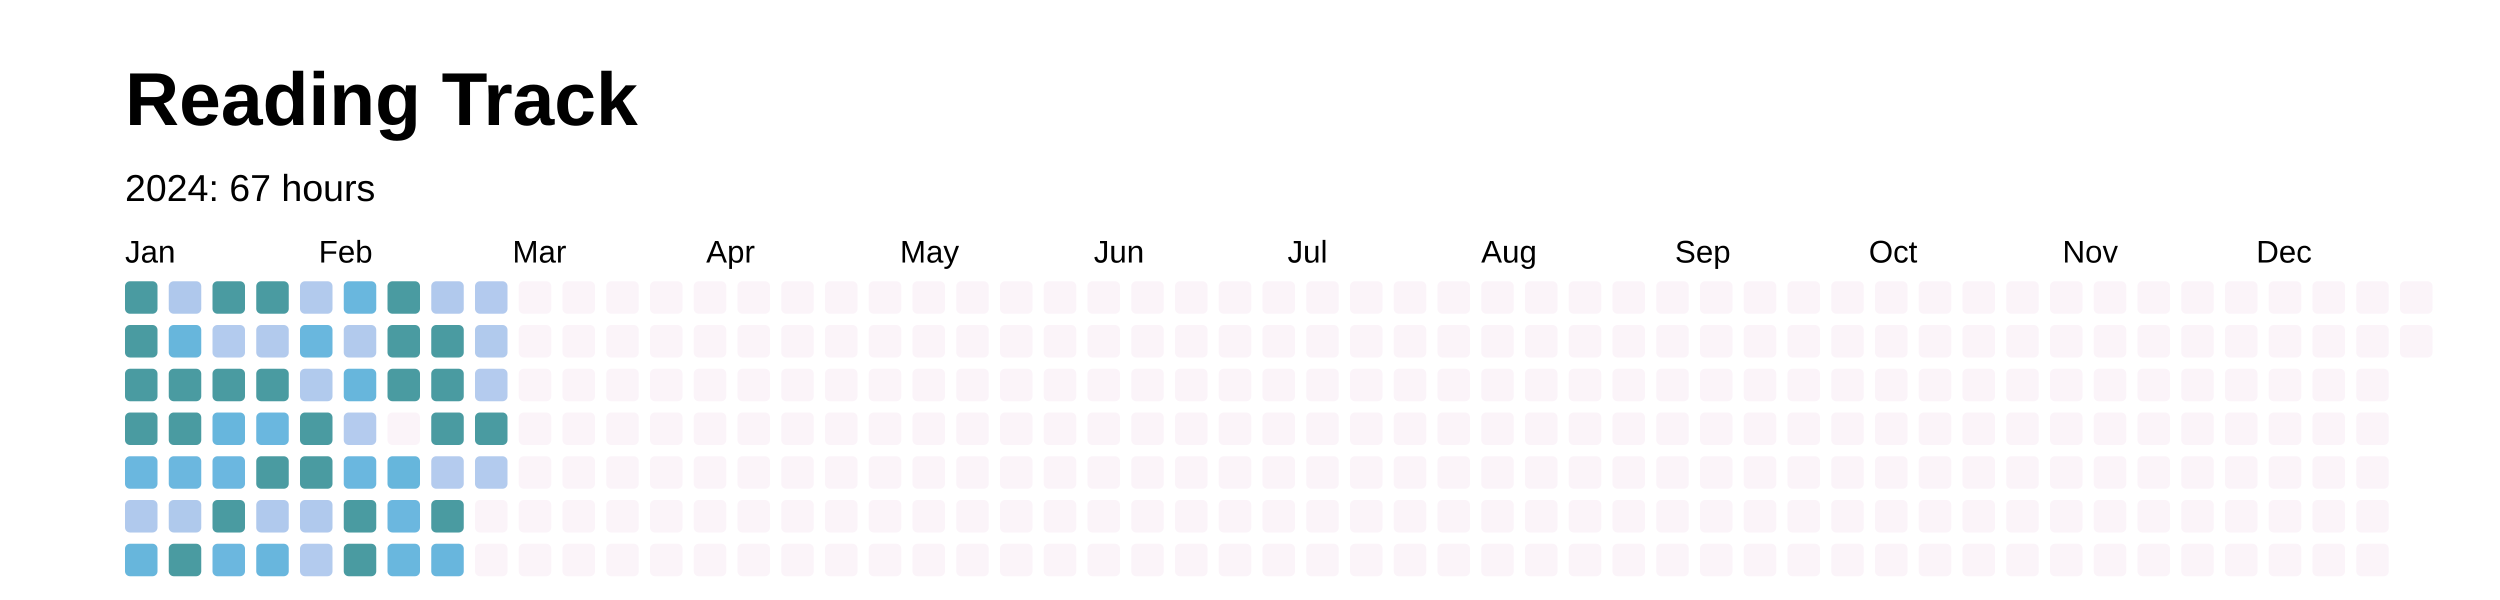
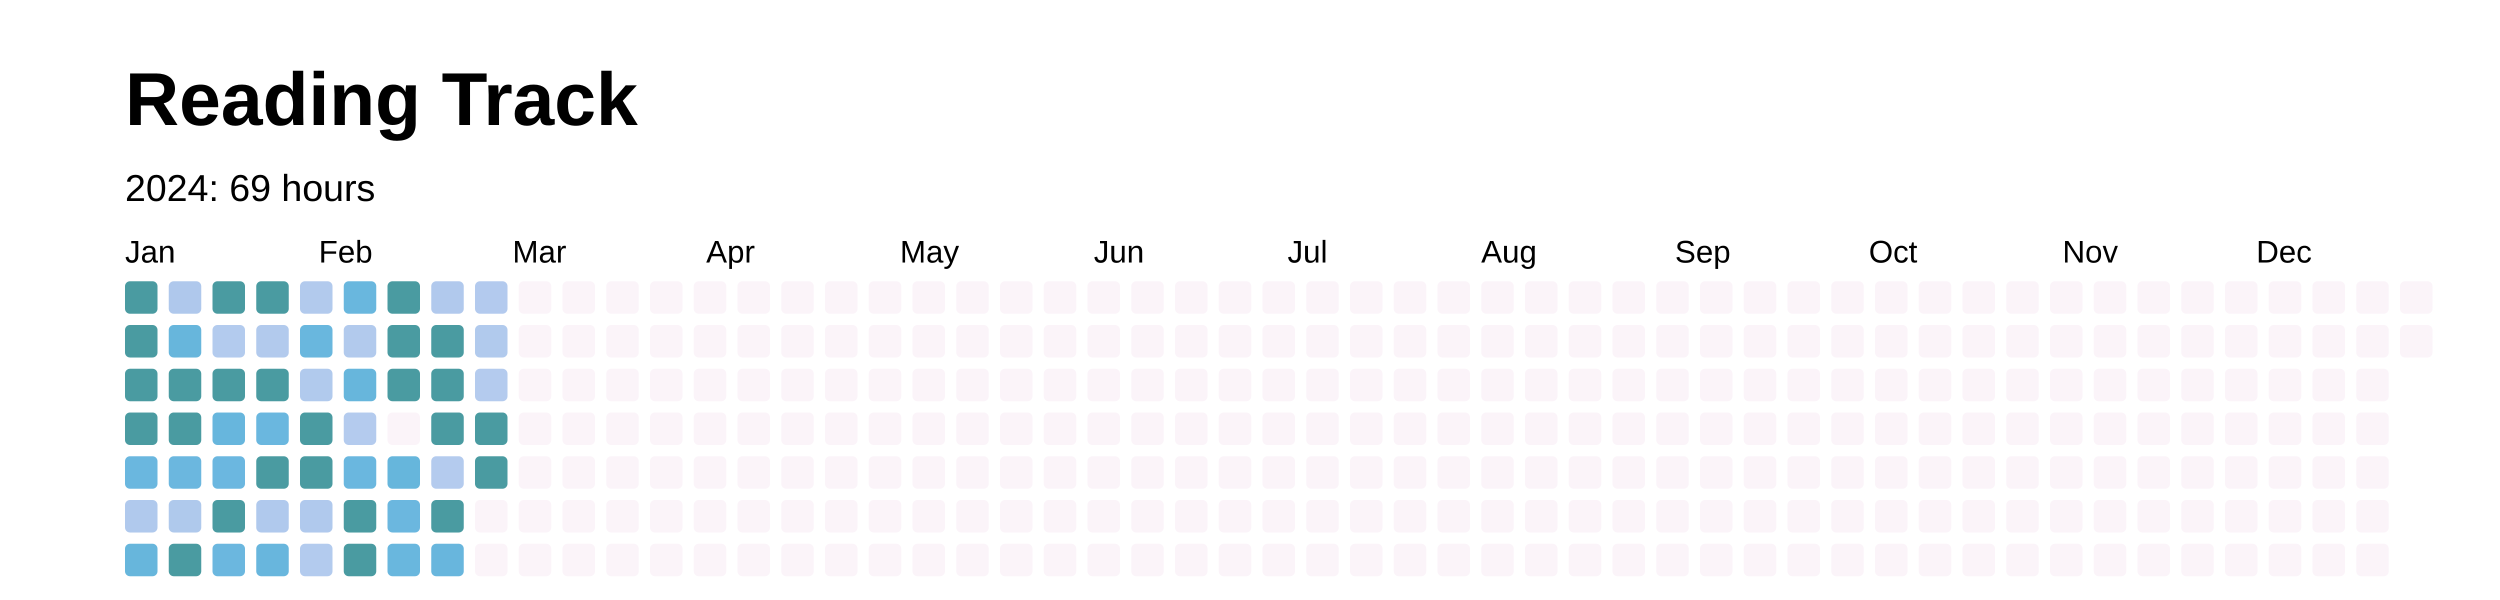
<svg xmlns="http://www.w3.org/2000/svg" baseProfile="full" height="48mm" version="1.1" viewBox="0,0,200,48" width="200mm">
  <defs />
  <rect fill="#FFFFFF" height="48" width="200" x="0" y="0" />
  <text fill="#000000" style="font-size:6px; font-family:Arial; font-weight:bold;" x="10" y="10">Reading Track</text>
-   <text dominant-baseline="hanging" fill="#000000" style="font-size:3.0px; font-family:Arial;" x="10" y="14">2024: 67 hours</text>
+   <text dominant-baseline="hanging" fill="#000000" style="font-size:3.0px; font-family:Arial;" x="10" y="14">2024: 69 hours</text>
  <text fill="#000000" style="font-size:2.5px; font-family:Arial" x="10.0" y="21.0">Jan</text>
  <text fill="#000000" style="font-size:2.5px; font-family:Arial" x="25.5" y="21.0">Feb</text>
  <text fill="#000000" style="font-size:2.5px; font-family:Arial" x="41.0" y="21.0">Mar</text>
  <text fill="#000000" style="font-size:2.5px; font-family:Arial" x="56.5" y="21.0">Apr</text>
  <text fill="#000000" style="font-size:2.5px; font-family:Arial" x="72.0" y="21.0">May</text>
  <text fill="#000000" style="font-size:2.5px; font-family:Arial" x="87.5" y="21.0">Jun</text>
  <text fill="#000000" style="font-size:2.5px; font-family:Arial" x="103.0" y="21.0">Jul</text>
  <text fill="#000000" style="font-size:2.5px; font-family:Arial" x="118.5" y="21.0">Aug</text>
  <text fill="#000000" style="font-size:2.5px; font-family:Arial" x="134.0" y="21.0">Sep</text>
  <text fill="#000000" style="font-size:2.5px; font-family:Arial" x="149.5" y="21.0">Oct</text>
  <text fill="#000000" style="font-size:2.5px; font-family:Arial" x="165.0" y="21.0">Nov</text>
  <text fill="#000000" style="font-size:2.5px; font-family:Arial" x="180.5" y="21.0">Dec</text>
  <rect fill="#4a9ba1" height="2.6" rx="0.4" ry="0.4" width="2.6" x="10.0" y="22.5" />
  <rect fill="#4a9ba1" height="2.6" rx="0.4" ry="0.4" width="2.6" x="10.0" y="26.0" />
  <rect fill="#4a9ba1" height="2.6" rx="0.4" ry="0.4" width="2.6" x="10.0" y="29.5" />
  <rect fill="#4a9ba1" height="2.6" rx="0.4" ry="0.4" width="2.6" x="10.0" y="33.0" />
  <rect fill="#6ab7df" height="2.6" rx="0.4" ry="0.4" width="2.6" x="10.0" y="36.5" />
  <rect fill="#b0c9ed" height="2.6" rx="0.4" ry="0.4" width="2.6" x="10.0" y="40.0" />
  <rect fill="#67b6dc" height="2.6" rx="0.4" ry="0.4" width="2.6" x="10.0" y="43.5" />
  <rect fill="#afc8ec" height="2.6" rx="0.4" ry="0.4" width="2.6" x="13.5" y="22.5" />
  <rect fill="#67b6dc" height="2.6" rx="0.4" ry="0.4" width="2.6" x="13.5" y="26.0" />
  <rect fill="#4a9ba1" height="2.6" rx="0.4" ry="0.4" width="2.6" x="13.5" y="29.5" />
  <rect fill="#4a9ba1" height="2.6" rx="0.4" ry="0.4" width="2.6" x="13.5" y="33.0" />
  <rect fill="#6bb7df" height="2.6" rx="0.4" ry="0.4" width="2.6" x="13.5" y="36.5" />
  <rect fill="#afc9ec" height="2.6" rx="0.4" ry="0.4" width="2.6" x="13.5" y="40.0" />
  <rect fill="#4a9ba1" height="2.6" rx="0.4" ry="0.4" width="2.6" x="13.5" y="43.5" />
  <rect fill="#4a9ba1" height="2.6" rx="0.4" ry="0.4" width="2.6" x="17.0" y="22.5" />
  <rect fill="#b3cbee" height="2.6" rx="0.4" ry="0.4" width="2.6" x="17.0" y="26.0" />
  <rect fill="#4a9ba1" height="2.6" rx="0.4" ry="0.4" width="2.6" x="17.0" y="29.5" />
  <rect fill="#67b6dd" height="2.6" rx="0.4" ry="0.4" width="2.6" x="17.0" y="33.0" />
  <rect fill="#6bb7e0" height="2.6" rx="0.4" ry="0.4" width="2.6" x="17.0" y="36.5" />
  <rect fill="#4a9ba1" height="2.6" rx="0.4" ry="0.4" width="2.6" x="17.0" y="40.0" />
  <rect fill="#6bb7df" height="2.6" rx="0.4" ry="0.4" width="2.6" x="17.0" y="43.5" />
  <rect fill="#4a9ba1" height="2.6" rx="0.4" ry="0.4" width="2.6" x="20.5" y="22.5" />
  <rect fill="#b2caed" height="2.6" rx="0.4" ry="0.4" width="2.6" x="20.5" y="26.0" />
  <rect fill="#4a9ba1" height="2.6" rx="0.4" ry="0.4" width="2.6" x="20.5" y="29.5" />
  <rect fill="#6ab7df" height="2.6" rx="0.4" ry="0.4" width="2.6" x="20.5" y="33.0" />
  <rect fill="#4a9ba1" height="2.6" rx="0.4" ry="0.4" width="2.6" x="20.5" y="36.5" />
  <rect fill="#b0c9ed" height="2.6" rx="0.4" ry="0.4" width="2.6" x="20.5" y="40.0" />
  <rect fill="#68b6dd" height="2.6" rx="0.4" ry="0.4" width="2.6" x="20.5" y="43.5" />
  <rect fill="#b2caed" height="2.6" rx="0.4" ry="0.4" width="2.6" x="24.0" y="22.5" />
  <rect fill="#69b7de" height="2.6" rx="0.4" ry="0.4" width="2.6" x="24.0" y="26.0" />
  <rect fill="#b1caed" height="2.6" rx="0.4" ry="0.4" width="2.6" x="24.0" y="29.5" />
  <rect fill="#4a9ba1" height="2.6" rx="0.4" ry="0.4" width="2.6" x="24.0" y="33.0" />
  <rect fill="#4a9ba1" height="2.6" rx="0.4" ry="0.4" width="2.6" x="24.0" y="36.5" />
  <rect fill="#b0c9ed" height="2.6" rx="0.4" ry="0.4" width="2.6" x="24.0" y="40.0" />
  <rect fill="#b3cbee" height="2.6" rx="0.4" ry="0.4" width="2.6" x="24.0" y="43.5" />
  <rect fill="#69b7de" height="2.6" rx="0.4" ry="0.4" width="2.6" x="27.5" y="22.5" />
  <rect fill="#b2caed" height="2.6" rx="0.4" ry="0.4" width="2.6" x="27.5" y="26.0" />
  <rect fill="#67b6dc" height="2.6" rx="0.4" ry="0.4" width="2.6" x="27.5" y="29.5" />
  <rect fill="#b4cbee" height="2.6" rx="0.4" ry="0.4" width="2.6" x="27.5" y="33.0" />
  <rect fill="#6ab7df" height="2.6" rx="0.4" ry="0.4" width="2.6" x="27.5" y="36.5" />
  <rect fill="#4a9ba1" height="2.6" rx="0.4" ry="0.4" width="2.6" x="27.5" y="40.0" />
  <rect fill="#4a9ba1" height="2.6" rx="0.4" ry="0.4" width="2.6" x="27.5" y="43.5" />
  <rect fill="#4a9ba1" height="2.6" rx="0.4" ry="0.4" width="2.6" x="31.0" y="22.5" />
  <rect fill="#4a9ba1" height="2.6" rx="0.4" ry="0.4" width="2.6" x="31.0" y="26.0" />
  <rect fill="#4a9ba1" height="2.6" rx="0.4" ry="0.4" width="2.6" x="31.0" y="29.5" />
  <rect fill="#FBF4F9" height="2.6" rx="0.4" ry="0.4" width="2.6" x="31.0" y="33.0" />
  <rect fill="#66b6dc" height="2.6" rx="0.4" ry="0.4" width="2.6" x="31.0" y="36.5" />
  <rect fill="#6bb7df" height="2.6" rx="0.4" ry="0.4" width="2.6" x="31.0" y="40.0" />
  <rect fill="#69b7de" height="2.6" rx="0.4" ry="0.4" width="2.6" x="31.0" y="43.5" />
  <rect fill="#b1c9ed" height="2.6" rx="0.4" ry="0.4" width="2.6" x="34.5" y="22.5" />
  <rect fill="#4a9ba1" height="2.6" rx="0.4" ry="0.4" width="2.6" x="34.5" y="26.0" />
  <rect fill="#4a9ba1" height="2.6" rx="0.4" ry="0.4" width="2.6" x="34.5" y="29.5" />
  <rect fill="#4a9ba1" height="2.6" rx="0.4" ry="0.4" width="2.6" x="34.5" y="33.0" />
  <rect fill="#b4cbee" height="2.6" rx="0.4" ry="0.4" width="2.6" x="34.5" y="36.5" />
  <rect fill="#4a9ba1" height="2.6" rx="0.4" ry="0.4" width="2.6" x="34.5" y="40.0" />
  <rect fill="#68b6dd" height="2.6" rx="0.4" ry="0.4" width="2.6" x="34.5" y="43.5" />
  <rect fill="#b3caee" height="2.6" rx="0.4" ry="0.4" width="2.6" x="38.0" y="22.5" />
  <rect fill="#b1caed" height="2.6" rx="0.4" ry="0.4" width="2.6" x="38.0" y="26.0" />
  <rect fill="#b4cbee" height="2.6" rx="0.4" ry="0.4" width="2.6" x="38.0" y="29.5" />
  <rect fill="#4a9ba1" height="2.6" rx="0.4" ry="0.4" width="2.6" x="38.0" y="33.0" />
-   <rect fill="#b3cbee" height="2.6" rx="0.4" ry="0.4" width="2.6" x="38.0" y="36.5" />
+   <rect fill="#4a9ba1" height="2.6" rx="0.4" ry="0.4" width="2.6" x="38.0" y="36.5" />
  <rect fill="#FBF4F9" height="2.6" rx="0.4" ry="0.4" width="2.6" x="38.0" y="40.0" />
  <rect fill="#FBF4F9" height="2.6" rx="0.4" ry="0.4" width="2.6" x="38.0" y="43.5" />
  <rect fill="#FBF4F9" height="2.6" rx="0.4" ry="0.4" width="2.6" x="41.5" y="22.5" />
  <rect fill="#FBF4F9" height="2.6" rx="0.4" ry="0.4" width="2.6" x="41.5" y="26.0" />
  <rect fill="#FBF4F9" height="2.6" rx="0.4" ry="0.4" width="2.6" x="41.5" y="29.5" />
  <rect fill="#FBF4F9" height="2.6" rx="0.4" ry="0.4" width="2.6" x="41.5" y="33.0" />
  <rect fill="#FBF4F9" height="2.6" rx="0.4" ry="0.4" width="2.6" x="41.5" y="36.5" />
  <rect fill="#FBF4F9" height="2.6" rx="0.4" ry="0.4" width="2.6" x="41.5" y="40.0" />
  <rect fill="#FBF4F9" height="2.6" rx="0.4" ry="0.4" width="2.6" x="41.5" y="43.5" />
  <rect fill="#FBF4F9" height="2.6" rx="0.4" ry="0.4" width="2.6" x="45.0" y="22.5" />
  <rect fill="#FBF4F9" height="2.6" rx="0.4" ry="0.4" width="2.6" x="45.0" y="26.0" />
  <rect fill="#FBF4F9" height="2.6" rx="0.4" ry="0.4" width="2.6" x="45.0" y="29.5" />
  <rect fill="#FBF4F9" height="2.6" rx="0.4" ry="0.4" width="2.6" x="45.0" y="33.0" />
  <rect fill="#FBF4F9" height="2.6" rx="0.4" ry="0.4" width="2.6" x="45.0" y="36.5" />
  <rect fill="#FBF4F9" height="2.6" rx="0.4" ry="0.4" width="2.6" x="45.0" y="40.0" />
  <rect fill="#FBF4F9" height="2.6" rx="0.4" ry="0.4" width="2.6" x="45.0" y="43.5" />
  <rect fill="#FBF4F9" height="2.6" rx="0.4" ry="0.4" width="2.6" x="48.5" y="22.5" />
  <rect fill="#FBF4F9" height="2.6" rx="0.4" ry="0.4" width="2.6" x="48.5" y="26.0" />
  <rect fill="#FBF4F9" height="2.6" rx="0.4" ry="0.4" width="2.6" x="48.5" y="29.5" />
  <rect fill="#FBF4F9" height="2.6" rx="0.4" ry="0.4" width="2.6" x="48.5" y="33.0" />
  <rect fill="#FBF4F9" height="2.6" rx="0.4" ry="0.4" width="2.6" x="48.5" y="36.5" />
  <rect fill="#FBF4F9" height="2.6" rx="0.4" ry="0.4" width="2.6" x="48.5" y="40.0" />
  <rect fill="#FBF4F9" height="2.6" rx="0.4" ry="0.4" width="2.6" x="48.5" y="43.5" />
  <rect fill="#FBF4F9" height="2.6" rx="0.4" ry="0.4" width="2.6" x="52.0" y="22.5" />
  <rect fill="#FBF4F9" height="2.6" rx="0.4" ry="0.4" width="2.6" x="52.0" y="26.0" />
  <rect fill="#FBF4F9" height="2.6" rx="0.4" ry="0.4" width="2.6" x="52.0" y="29.5" />
  <rect fill="#FBF4F9" height="2.6" rx="0.4" ry="0.4" width="2.6" x="52.0" y="33.0" />
  <rect fill="#FBF4F9" height="2.6" rx="0.4" ry="0.4" width="2.6" x="52.0" y="36.5" />
  <rect fill="#FBF4F9" height="2.6" rx="0.4" ry="0.4" width="2.6" x="52.0" y="40.0" />
  <rect fill="#FBF4F9" height="2.6" rx="0.4" ry="0.4" width="2.6" x="52.0" y="43.5" />
  <rect fill="#FBF4F9" height="2.6" rx="0.4" ry="0.4" width="2.6" x="55.5" y="22.5" />
  <rect fill="#FBF4F9" height="2.6" rx="0.4" ry="0.4" width="2.6" x="55.5" y="26.0" />
  <rect fill="#FBF4F9" height="2.6" rx="0.4" ry="0.4" width="2.6" x="55.5" y="29.5" />
  <rect fill="#FBF4F9" height="2.6" rx="0.4" ry="0.4" width="2.6" x="55.5" y="33.0" />
  <rect fill="#FBF4F9" height="2.6" rx="0.4" ry="0.4" width="2.6" x="55.5" y="36.5" />
  <rect fill="#FBF4F9" height="2.6" rx="0.4" ry="0.4" width="2.6" x="55.5" y="40.0" />
  <rect fill="#FBF4F9" height="2.6" rx="0.4" ry="0.4" width="2.6" x="55.5" y="43.5" />
  <rect fill="#FBF4F9" height="2.6" rx="0.4" ry="0.4" width="2.6" x="59.0" y="22.5" />
  <rect fill="#FBF4F9" height="2.6" rx="0.4" ry="0.4" width="2.6" x="59.0" y="26.0" />
  <rect fill="#FBF4F9" height="2.6" rx="0.4" ry="0.4" width="2.6" x="59.0" y="29.5" />
  <rect fill="#FBF4F9" height="2.6" rx="0.4" ry="0.4" width="2.6" x="59.0" y="33.0" />
  <rect fill="#FBF4F9" height="2.6" rx="0.4" ry="0.4" width="2.6" x="59.0" y="36.5" />
  <rect fill="#FBF4F9" height="2.6" rx="0.4" ry="0.4" width="2.6" x="59.0" y="40.0" />
  <rect fill="#FBF4F9" height="2.6" rx="0.4" ry="0.4" width="2.6" x="59.0" y="43.5" />
  <rect fill="#FBF4F9" height="2.6" rx="0.4" ry="0.4" width="2.6" x="62.5" y="22.5" />
  <rect fill="#FBF4F9" height="2.6" rx="0.4" ry="0.4" width="2.6" x="62.5" y="26.0" />
  <rect fill="#FBF4F9" height="2.6" rx="0.4" ry="0.4" width="2.6" x="62.5" y="29.5" />
  <rect fill="#FBF4F9" height="2.6" rx="0.4" ry="0.4" width="2.6" x="62.5" y="33.0" />
  <rect fill="#FBF4F9" height="2.6" rx="0.4" ry="0.4" width="2.6" x="62.5" y="36.5" />
  <rect fill="#FBF4F9" height="2.6" rx="0.4" ry="0.4" width="2.6" x="62.5" y="40.0" />
  <rect fill="#FBF4F9" height="2.6" rx="0.4" ry="0.4" width="2.6" x="62.5" y="43.5" />
  <rect fill="#FBF4F9" height="2.6" rx="0.4" ry="0.4" width="2.6" x="66.0" y="22.5" />
  <rect fill="#FBF4F9" height="2.6" rx="0.4" ry="0.4" width="2.6" x="66.0" y="26.0" />
  <rect fill="#FBF4F9" height="2.6" rx="0.4" ry="0.4" width="2.6" x="66.0" y="29.5" />
  <rect fill="#FBF4F9" height="2.6" rx="0.4" ry="0.4" width="2.6" x="66.0" y="33.0" />
  <rect fill="#FBF4F9" height="2.6" rx="0.4" ry="0.4" width="2.6" x="66.0" y="36.5" />
  <rect fill="#FBF4F9" height="2.6" rx="0.4" ry="0.4" width="2.6" x="66.0" y="40.0" />
  <rect fill="#FBF4F9" height="2.6" rx="0.4" ry="0.4" width="2.6" x="66.0" y="43.5" />
  <rect fill="#FBF4F9" height="2.6" rx="0.4" ry="0.4" width="2.6" x="69.5" y="22.5" />
  <rect fill="#FBF4F9" height="2.6" rx="0.4" ry="0.4" width="2.6" x="69.5" y="26.0" />
  <rect fill="#FBF4F9" height="2.6" rx="0.4" ry="0.4" width="2.6" x="69.5" y="29.5" />
  <rect fill="#FBF4F9" height="2.6" rx="0.4" ry="0.4" width="2.6" x="69.5" y="33.0" />
  <rect fill="#FBF4F9" height="2.6" rx="0.4" ry="0.4" width="2.6" x="69.5" y="36.5" />
  <rect fill="#FBF4F9" height="2.6" rx="0.4" ry="0.4" width="2.6" x="69.5" y="40.0" />
  <rect fill="#FBF4F9" height="2.6" rx="0.4" ry="0.4" width="2.6" x="69.5" y="43.5" />
  <rect fill="#FBF4F9" height="2.6" rx="0.4" ry="0.4" width="2.6" x="73.0" y="22.5" />
  <rect fill="#FBF4F9" height="2.6" rx="0.4" ry="0.4" width="2.6" x="73.0" y="26.0" />
  <rect fill="#FBF4F9" height="2.6" rx="0.4" ry="0.4" width="2.6" x="73.0" y="29.5" />
  <rect fill="#FBF4F9" height="2.6" rx="0.4" ry="0.4" width="2.6" x="73.0" y="33.0" />
  <rect fill="#FBF4F9" height="2.6" rx="0.4" ry="0.4" width="2.6" x="73.0" y="36.5" />
  <rect fill="#FBF4F9" height="2.6" rx="0.4" ry="0.4" width="2.6" x="73.0" y="40.0" />
  <rect fill="#FBF4F9" height="2.6" rx="0.4" ry="0.4" width="2.6" x="73.0" y="43.5" />
  <rect fill="#FBF4F9" height="2.6" rx="0.4" ry="0.4" width="2.6" x="76.5" y="22.5" />
  <rect fill="#FBF4F9" height="2.6" rx="0.4" ry="0.4" width="2.6" x="76.5" y="26.0" />
  <rect fill="#FBF4F9" height="2.6" rx="0.4" ry="0.4" width="2.6" x="76.5" y="29.5" />
  <rect fill="#FBF4F9" height="2.6" rx="0.4" ry="0.4" width="2.6" x="76.5" y="33.0" />
  <rect fill="#FBF4F9" height="2.6" rx="0.4" ry="0.4" width="2.6" x="76.5" y="36.5" />
  <rect fill="#FBF4F9" height="2.6" rx="0.4" ry="0.4" width="2.6" x="76.5" y="40.0" />
  <rect fill="#FBF4F9" height="2.6" rx="0.4" ry="0.4" width="2.6" x="76.5" y="43.5" />
  <rect fill="#FBF4F9" height="2.6" rx="0.4" ry="0.4" width="2.6" x="80.0" y="22.5" />
  <rect fill="#FBF4F9" height="2.6" rx="0.4" ry="0.4" width="2.6" x="80.0" y="26.0" />
  <rect fill="#FBF4F9" height="2.6" rx="0.4" ry="0.4" width="2.6" x="80.0" y="29.5" />
  <rect fill="#FBF4F9" height="2.6" rx="0.4" ry="0.4" width="2.6" x="80.0" y="33.0" />
  <rect fill="#FBF4F9" height="2.6" rx="0.4" ry="0.4" width="2.6" x="80.0" y="36.5" />
  <rect fill="#FBF4F9" height="2.6" rx="0.4" ry="0.4" width="2.6" x="80.0" y="40.0" />
  <rect fill="#FBF4F9" height="2.6" rx="0.4" ry="0.4" width="2.6" x="80.0" y="43.5" />
  <rect fill="#FBF4F9" height="2.6" rx="0.4" ry="0.4" width="2.6" x="83.5" y="22.5" />
  <rect fill="#FBF4F9" height="2.6" rx="0.4" ry="0.4" width="2.6" x="83.5" y="26.0" />
  <rect fill="#FBF4F9" height="2.6" rx="0.4" ry="0.4" width="2.6" x="83.5" y="29.5" />
  <rect fill="#FBF4F9" height="2.6" rx="0.4" ry="0.4" width="2.6" x="83.5" y="33.0" />
  <rect fill="#FBF4F9" height="2.6" rx="0.4" ry="0.4" width="2.6" x="83.5" y="36.5" />
  <rect fill="#FBF4F9" height="2.6" rx="0.4" ry="0.4" width="2.6" x="83.5" y="40.0" />
  <rect fill="#FBF4F9" height="2.6" rx="0.4" ry="0.4" width="2.6" x="83.5" y="43.5" />
  <rect fill="#FBF4F9" height="2.6" rx="0.4" ry="0.4" width="2.6" x="87.0" y="22.5" />
  <rect fill="#FBF4F9" height="2.6" rx="0.4" ry="0.4" width="2.6" x="87.0" y="26.0" />
  <rect fill="#FBF4F9" height="2.6" rx="0.4" ry="0.4" width="2.6" x="87.0" y="29.5" />
  <rect fill="#FBF4F9" height="2.6" rx="0.4" ry="0.4" width="2.6" x="87.0" y="33.0" />
  <rect fill="#FBF4F9" height="2.6" rx="0.4" ry="0.4" width="2.6" x="87.0" y="36.5" />
  <rect fill="#FBF4F9" height="2.6" rx="0.4" ry="0.4" width="2.6" x="87.0" y="40.0" />
  <rect fill="#FBF4F9" height="2.6" rx="0.4" ry="0.4" width="2.6" x="87.0" y="43.5" />
  <rect fill="#FBF4F9" height="2.6" rx="0.4" ry="0.4" width="2.6" x="90.5" y="22.5" />
  <rect fill="#FBF4F9" height="2.6" rx="0.4" ry="0.4" width="2.6" x="90.5" y="26.0" />
  <rect fill="#FBF4F9" height="2.6" rx="0.4" ry="0.4" width="2.6" x="90.5" y="29.5" />
  <rect fill="#FBF4F9" height="2.6" rx="0.4" ry="0.4" width="2.6" x="90.5" y="33.0" />
  <rect fill="#FBF4F9" height="2.6" rx="0.4" ry="0.4" width="2.6" x="90.5" y="36.5" />
  <rect fill="#FBF4F9" height="2.6" rx="0.4" ry="0.4" width="2.6" x="90.5" y="40.0" />
  <rect fill="#FBF4F9" height="2.6" rx="0.4" ry="0.4" width="2.6" x="90.5" y="43.5" />
  <rect fill="#FBF4F9" height="2.6" rx="0.4" ry="0.4" width="2.6" x="94.0" y="22.5" />
  <rect fill="#FBF4F9" height="2.6" rx="0.4" ry="0.4" width="2.6" x="94.0" y="26.0" />
  <rect fill="#FBF4F9" height="2.6" rx="0.4" ry="0.4" width="2.6" x="94.0" y="29.5" />
  <rect fill="#FBF4F9" height="2.6" rx="0.4" ry="0.4" width="2.6" x="94.0" y="33.0" />
  <rect fill="#FBF4F9" height="2.6" rx="0.4" ry="0.4" width="2.6" x="94.0" y="36.5" />
  <rect fill="#FBF4F9" height="2.6" rx="0.4" ry="0.4" width="2.6" x="94.0" y="40.0" />
  <rect fill="#FBF4F9" height="2.6" rx="0.4" ry="0.4" width="2.6" x="94.0" y="43.5" />
  <rect fill="#FBF4F9" height="2.6" rx="0.4" ry="0.4" width="2.6" x="97.5" y="22.5" />
  <rect fill="#FBF4F9" height="2.6" rx="0.4" ry="0.4" width="2.6" x="97.5" y="26.0" />
  <rect fill="#FBF4F9" height="2.6" rx="0.4" ry="0.4" width="2.6" x="97.5" y="29.5" />
  <rect fill="#FBF4F9" height="2.6" rx="0.4" ry="0.4" width="2.6" x="97.5" y="33.0" />
  <rect fill="#FBF4F9" height="2.6" rx="0.4" ry="0.4" width="2.6" x="97.5" y="36.5" />
  <rect fill="#FBF4F9" height="2.6" rx="0.4" ry="0.4" width="2.6" x="97.5" y="40.0" />
  <rect fill="#FBF4F9" height="2.6" rx="0.4" ry="0.4" width="2.6" x="97.5" y="43.5" />
  <rect fill="#FBF4F9" height="2.6" rx="0.4" ry="0.4" width="2.6" x="101.0" y="22.5" />
  <rect fill="#FBF4F9" height="2.6" rx="0.4" ry="0.4" width="2.6" x="101.0" y="26.0" />
  <rect fill="#FBF4F9" height="2.6" rx="0.4" ry="0.4" width="2.6" x="101.0" y="29.5" />
  <rect fill="#FBF4F9" height="2.6" rx="0.4" ry="0.4" width="2.6" x="101.0" y="33.0" />
  <rect fill="#FBF4F9" height="2.6" rx="0.4" ry="0.4" width="2.6" x="101.0" y="36.5" />
  <rect fill="#FBF4F9" height="2.6" rx="0.4" ry="0.4" width="2.6" x="101.0" y="40.0" />
  <rect fill="#FBF4F9" height="2.6" rx="0.4" ry="0.4" width="2.6" x="101.0" y="43.5" />
  <rect fill="#FBF4F9" height="2.6" rx="0.4" ry="0.4" width="2.6" x="104.5" y="22.5" />
  <rect fill="#FBF4F9" height="2.6" rx="0.4" ry="0.4" width="2.6" x="104.5" y="26.0" />
  <rect fill="#FBF4F9" height="2.6" rx="0.4" ry="0.4" width="2.6" x="104.5" y="29.5" />
  <rect fill="#FBF4F9" height="2.6" rx="0.4" ry="0.4" width="2.6" x="104.5" y="33.0" />
  <rect fill="#FBF4F9" height="2.6" rx="0.4" ry="0.4" width="2.6" x="104.5" y="36.5" />
  <rect fill="#FBF4F9" height="2.6" rx="0.4" ry="0.4" width="2.6" x="104.5" y="40.0" />
  <rect fill="#FBF4F9" height="2.6" rx="0.4" ry="0.4" width="2.6" x="104.5" y="43.5" />
  <rect fill="#FBF4F9" height="2.6" rx="0.4" ry="0.4" width="2.6" x="108.0" y="22.5" />
  <rect fill="#FBF4F9" height="2.6" rx="0.4" ry="0.4" width="2.6" x="108.0" y="26.0" />
  <rect fill="#FBF4F9" height="2.6" rx="0.4" ry="0.4" width="2.6" x="108.0" y="29.5" />
  <rect fill="#FBF4F9" height="2.6" rx="0.4" ry="0.4" width="2.6" x="108.0" y="33.0" />
  <rect fill="#FBF4F9" height="2.6" rx="0.4" ry="0.4" width="2.6" x="108.0" y="36.5" />
  <rect fill="#FBF4F9" height="2.6" rx="0.4" ry="0.4" width="2.6" x="108.0" y="40.0" />
  <rect fill="#FBF4F9" height="2.6" rx="0.4" ry="0.4" width="2.6" x="108.0" y="43.5" />
  <rect fill="#FBF4F9" height="2.6" rx="0.4" ry="0.4" width="2.6" x="111.5" y="22.5" />
  <rect fill="#FBF4F9" height="2.6" rx="0.4" ry="0.4" width="2.6" x="111.5" y="26.0" />
  <rect fill="#FBF4F9" height="2.6" rx="0.4" ry="0.4" width="2.6" x="111.5" y="29.5" />
  <rect fill="#FBF4F9" height="2.6" rx="0.4" ry="0.4" width="2.6" x="111.5" y="33.0" />
  <rect fill="#FBF4F9" height="2.6" rx="0.4" ry="0.4" width="2.6" x="111.5" y="36.5" />
  <rect fill="#FBF4F9" height="2.6" rx="0.4" ry="0.4" width="2.6" x="111.5" y="40.0" />
  <rect fill="#FBF4F9" height="2.6" rx="0.4" ry="0.4" width="2.6" x="111.5" y="43.5" />
  <rect fill="#FBF4F9" height="2.6" rx="0.4" ry="0.4" width="2.6" x="115.0" y="22.5" />
  <rect fill="#FBF4F9" height="2.6" rx="0.4" ry="0.4" width="2.6" x="115.0" y="26.0" />
  <rect fill="#FBF4F9" height="2.6" rx="0.4" ry="0.4" width="2.6" x="115.0" y="29.5" />
  <rect fill="#FBF4F9" height="2.6" rx="0.4" ry="0.4" width="2.6" x="115.0" y="33.0" />
  <rect fill="#FBF4F9" height="2.6" rx="0.4" ry="0.4" width="2.6" x="115.0" y="36.5" />
  <rect fill="#FBF4F9" height="2.6" rx="0.4" ry="0.4" width="2.6" x="115.0" y="40.0" />
  <rect fill="#FBF4F9" height="2.6" rx="0.4" ry="0.4" width="2.6" x="115.0" y="43.5" />
  <rect fill="#FBF4F9" height="2.6" rx="0.4" ry="0.4" width="2.6" x="118.5" y="22.5" />
  <rect fill="#FBF4F9" height="2.6" rx="0.4" ry="0.4" width="2.6" x="118.5" y="26.0" />
  <rect fill="#FBF4F9" height="2.6" rx="0.4" ry="0.4" width="2.6" x="118.5" y="29.5" />
  <rect fill="#FBF4F9" height="2.6" rx="0.4" ry="0.4" width="2.6" x="118.5" y="33.0" />
  <rect fill="#FBF4F9" height="2.6" rx="0.4" ry="0.4" width="2.6" x="118.5" y="36.5" />
  <rect fill="#FBF4F9" height="2.6" rx="0.4" ry="0.4" width="2.6" x="118.5" y="40.0" />
  <rect fill="#FBF4F9" height="2.6" rx="0.4" ry="0.4" width="2.6" x="118.5" y="43.5" />
  <rect fill="#FBF4F9" height="2.6" rx="0.4" ry="0.4" width="2.6" x="122.0" y="22.5" />
  <rect fill="#FBF4F9" height="2.6" rx="0.4" ry="0.4" width="2.6" x="122.0" y="26.0" />
  <rect fill="#FBF4F9" height="2.6" rx="0.4" ry="0.4" width="2.6" x="122.0" y="29.5" />
  <rect fill="#FBF4F9" height="2.6" rx="0.4" ry="0.4" width="2.6" x="122.0" y="33.0" />
  <rect fill="#FBF4F9" height="2.6" rx="0.4" ry="0.4" width="2.6" x="122.0" y="36.5" />
  <rect fill="#FBF4F9" height="2.6" rx="0.4" ry="0.4" width="2.6" x="122.0" y="40.0" />
  <rect fill="#FBF4F9" height="2.6" rx="0.4" ry="0.4" width="2.6" x="122.0" y="43.5" />
  <rect fill="#FBF4F9" height="2.6" rx="0.4" ry="0.4" width="2.6" x="125.5" y="22.5" />
  <rect fill="#FBF4F9" height="2.6" rx="0.4" ry="0.4" width="2.6" x="125.5" y="26.0" />
  <rect fill="#FBF4F9" height="2.6" rx="0.4" ry="0.4" width="2.6" x="125.5" y="29.5" />
  <rect fill="#FBF4F9" height="2.6" rx="0.4" ry="0.4" width="2.6" x="125.5" y="33.0" />
  <rect fill="#FBF4F9" height="2.6" rx="0.4" ry="0.4" width="2.6" x="125.5" y="36.5" />
  <rect fill="#FBF4F9" height="2.6" rx="0.4" ry="0.4" width="2.6" x="125.5" y="40.0" />
  <rect fill="#FBF4F9" height="2.6" rx="0.4" ry="0.4" width="2.6" x="125.5" y="43.5" />
  <rect fill="#FBF4F9" height="2.6" rx="0.4" ry="0.4" width="2.6" x="129.0" y="22.5" />
  <rect fill="#FBF4F9" height="2.6" rx="0.4" ry="0.4" width="2.6" x="129.0" y="26.0" />
  <rect fill="#FBF4F9" height="2.6" rx="0.4" ry="0.4" width="2.6" x="129.0" y="29.5" />
  <rect fill="#FBF4F9" height="2.6" rx="0.4" ry="0.4" width="2.6" x="129.0" y="33.0" />
  <rect fill="#FBF4F9" height="2.6" rx="0.4" ry="0.4" width="2.6" x="129.0" y="36.5" />
  <rect fill="#FBF4F9" height="2.6" rx="0.4" ry="0.4" width="2.6" x="129.0" y="40.0" />
  <rect fill="#FBF4F9" height="2.6" rx="0.4" ry="0.4" width="2.6" x="129.0" y="43.5" />
  <rect fill="#FBF4F9" height="2.6" rx="0.4" ry="0.4" width="2.6" x="132.5" y="22.5" />
  <rect fill="#FBF4F9" height="2.6" rx="0.4" ry="0.4" width="2.6" x="132.5" y="26.0" />
  <rect fill="#FBF4F9" height="2.6" rx="0.4" ry="0.4" width="2.6" x="132.5" y="29.5" />
  <rect fill="#FBF4F9" height="2.6" rx="0.4" ry="0.4" width="2.6" x="132.5" y="33.0" />
  <rect fill="#FBF4F9" height="2.6" rx="0.4" ry="0.4" width="2.6" x="132.5" y="36.5" />
  <rect fill="#FBF4F9" height="2.6" rx="0.4" ry="0.4" width="2.6" x="132.5" y="40.0" />
  <rect fill="#FBF4F9" height="2.6" rx="0.4" ry="0.4" width="2.6" x="132.5" y="43.5" />
  <rect fill="#FBF4F9" height="2.6" rx="0.4" ry="0.4" width="2.6" x="136.0" y="22.5" />
  <rect fill="#FBF4F9" height="2.6" rx="0.4" ry="0.4" width="2.6" x="136.0" y="26.0" />
  <rect fill="#FBF4F9" height="2.6" rx="0.4" ry="0.4" width="2.6" x="136.0" y="29.5" />
  <rect fill="#FBF4F9" height="2.6" rx="0.4" ry="0.4" width="2.6" x="136.0" y="33.0" />
  <rect fill="#FBF4F9" height="2.6" rx="0.4" ry="0.4" width="2.6" x="136.0" y="36.5" />
  <rect fill="#FBF4F9" height="2.6" rx="0.4" ry="0.4" width="2.6" x="136.0" y="40.0" />
  <rect fill="#FBF4F9" height="2.6" rx="0.4" ry="0.4" width="2.6" x="136.0" y="43.5" />
  <rect fill="#FBF4F9" height="2.6" rx="0.4" ry="0.4" width="2.6" x="139.5" y="22.5" />
  <rect fill="#FBF4F9" height="2.6" rx="0.4" ry="0.4" width="2.6" x="139.5" y="26.0" />
  <rect fill="#FBF4F9" height="2.6" rx="0.4" ry="0.4" width="2.6" x="139.5" y="29.5" />
  <rect fill="#FBF4F9" height="2.6" rx="0.4" ry="0.4" width="2.6" x="139.5" y="33.0" />
  <rect fill="#FBF4F9" height="2.6" rx="0.4" ry="0.4" width="2.6" x="139.5" y="36.5" />
  <rect fill="#FBF4F9" height="2.6" rx="0.4" ry="0.4" width="2.6" x="139.5" y="40.0" />
  <rect fill="#FBF4F9" height="2.6" rx="0.4" ry="0.4" width="2.6" x="139.5" y="43.5" />
  <rect fill="#FBF4F9" height="2.6" rx="0.4" ry="0.4" width="2.6" x="143.0" y="22.5" />
  <rect fill="#FBF4F9" height="2.6" rx="0.4" ry="0.4" width="2.6" x="143.0" y="26.0" />
  <rect fill="#FBF4F9" height="2.6" rx="0.4" ry="0.4" width="2.6" x="143.0" y="29.5" />
  <rect fill="#FBF4F9" height="2.6" rx="0.4" ry="0.4" width="2.6" x="143.0" y="33.0" />
  <rect fill="#FBF4F9" height="2.6" rx="0.4" ry="0.4" width="2.6" x="143.0" y="36.5" />
  <rect fill="#FBF4F9" height="2.6" rx="0.4" ry="0.4" width="2.6" x="143.0" y="40.0" />
  <rect fill="#FBF4F9" height="2.6" rx="0.4" ry="0.4" width="2.6" x="143.0" y="43.5" />
  <rect fill="#FBF4F9" height="2.6" rx="0.4" ry="0.4" width="2.6" x="146.5" y="22.5" />
  <rect fill="#FBF4F9" height="2.6" rx="0.4" ry="0.4" width="2.6" x="146.5" y="26.0" />
  <rect fill="#FBF4F9" height="2.6" rx="0.4" ry="0.4" width="2.6" x="146.5" y="29.5" />
  <rect fill="#FBF4F9" height="2.6" rx="0.4" ry="0.4" width="2.6" x="146.5" y="33.0" />
  <rect fill="#FBF4F9" height="2.6" rx="0.4" ry="0.4" width="2.6" x="146.5" y="36.5" />
  <rect fill="#FBF4F9" height="2.6" rx="0.4" ry="0.4" width="2.6" x="146.5" y="40.0" />
  <rect fill="#FBF4F9" height="2.6" rx="0.4" ry="0.4" width="2.6" x="146.5" y="43.5" />
  <rect fill="#FBF4F9" height="2.6" rx="0.4" ry="0.4" width="2.6" x="150.0" y="22.5" />
  <rect fill="#FBF4F9" height="2.6" rx="0.4" ry="0.4" width="2.6" x="150.0" y="26.0" />
  <rect fill="#FBF4F9" height="2.6" rx="0.4" ry="0.4" width="2.6" x="150.0" y="29.5" />
  <rect fill="#FBF4F9" height="2.6" rx="0.4" ry="0.4" width="2.6" x="150.0" y="33.0" />
  <rect fill="#FBF4F9" height="2.6" rx="0.4" ry="0.4" width="2.6" x="150.0" y="36.5" />
  <rect fill="#FBF4F9" height="2.6" rx="0.4" ry="0.4" width="2.6" x="150.0" y="40.0" />
  <rect fill="#FBF4F9" height="2.6" rx="0.4" ry="0.4" width="2.6" x="150.0" y="43.5" />
  <rect fill="#FBF4F9" height="2.6" rx="0.4" ry="0.4" width="2.6" x="153.5" y="22.5" />
  <rect fill="#FBF4F9" height="2.6" rx="0.4" ry="0.4" width="2.6" x="153.5" y="26.0" />
  <rect fill="#FBF4F9" height="2.6" rx="0.4" ry="0.4" width="2.6" x="153.5" y="29.5" />
  <rect fill="#FBF4F9" height="2.6" rx="0.4" ry="0.4" width="2.6" x="153.5" y="33.0" />
  <rect fill="#FBF4F9" height="2.6" rx="0.4" ry="0.4" width="2.6" x="153.5" y="36.5" />
  <rect fill="#FBF4F9" height="2.6" rx="0.4" ry="0.4" width="2.6" x="153.5" y="40.0" />
  <rect fill="#FBF4F9" height="2.6" rx="0.4" ry="0.4" width="2.6" x="153.5" y="43.5" />
  <rect fill="#FBF4F9" height="2.6" rx="0.4" ry="0.4" width="2.6" x="157.0" y="22.5" />
  <rect fill="#FBF4F9" height="2.6" rx="0.4" ry="0.4" width="2.6" x="157.0" y="26.0" />
  <rect fill="#FBF4F9" height="2.6" rx="0.4" ry="0.4" width="2.6" x="157.0" y="29.5" />
  <rect fill="#FBF4F9" height="2.6" rx="0.4" ry="0.4" width="2.6" x="157.0" y="33.0" />
  <rect fill="#FBF4F9" height="2.6" rx="0.4" ry="0.4" width="2.6" x="157.0" y="36.5" />
  <rect fill="#FBF4F9" height="2.6" rx="0.4" ry="0.4" width="2.6" x="157.0" y="40.0" />
  <rect fill="#FBF4F9" height="2.6" rx="0.4" ry="0.4" width="2.6" x="157.0" y="43.5" />
  <rect fill="#FBF4F9" height="2.6" rx="0.4" ry="0.4" width="2.6" x="160.5" y="22.5" />
  <rect fill="#FBF4F9" height="2.6" rx="0.4" ry="0.4" width="2.6" x="160.5" y="26.0" />
  <rect fill="#FBF4F9" height="2.6" rx="0.4" ry="0.4" width="2.6" x="160.5" y="29.5" />
  <rect fill="#FBF4F9" height="2.6" rx="0.4" ry="0.4" width="2.6" x="160.5" y="33.0" />
  <rect fill="#FBF4F9" height="2.6" rx="0.4" ry="0.4" width="2.6" x="160.5" y="36.5" />
  <rect fill="#FBF4F9" height="2.6" rx="0.4" ry="0.4" width="2.6" x="160.5" y="40.0" />
  <rect fill="#FBF4F9" height="2.6" rx="0.4" ry="0.4" width="2.6" x="160.5" y="43.5" />
  <rect fill="#FBF4F9" height="2.6" rx="0.4" ry="0.4" width="2.6" x="164.0" y="22.5" />
  <rect fill="#FBF4F9" height="2.6" rx="0.4" ry="0.4" width="2.6" x="164.0" y="26.0" />
  <rect fill="#FBF4F9" height="2.6" rx="0.4" ry="0.4" width="2.6" x="164.0" y="29.5" />
  <rect fill="#FBF4F9" height="2.6" rx="0.4" ry="0.4" width="2.6" x="164.0" y="33.0" />
  <rect fill="#FBF4F9" height="2.6" rx="0.4" ry="0.4" width="2.6" x="164.0" y="36.5" />
  <rect fill="#FBF4F9" height="2.6" rx="0.4" ry="0.4" width="2.6" x="164.0" y="40.0" />
  <rect fill="#FBF4F9" height="2.6" rx="0.4" ry="0.4" width="2.6" x="164.0" y="43.5" />
  <rect fill="#FBF4F9" height="2.6" rx="0.4" ry="0.4" width="2.6" x="167.5" y="22.5" />
  <rect fill="#FBF4F9" height="2.6" rx="0.4" ry="0.4" width="2.6" x="167.5" y="26.0" />
  <rect fill="#FBF4F9" height="2.6" rx="0.4" ry="0.4" width="2.6" x="167.5" y="29.5" />
  <rect fill="#FBF4F9" height="2.6" rx="0.4" ry="0.4" width="2.6" x="167.5" y="33.0" />
  <rect fill="#FBF4F9" height="2.6" rx="0.4" ry="0.4" width="2.6" x="167.5" y="36.5" />
  <rect fill="#FBF4F9" height="2.6" rx="0.4" ry="0.4" width="2.6" x="167.5" y="40.0" />
  <rect fill="#FBF4F9" height="2.6" rx="0.4" ry="0.4" width="2.6" x="167.5" y="43.5" />
  <rect fill="#FBF4F9" height="2.6" rx="0.4" ry="0.4" width="2.6" x="171.0" y="22.5" />
  <rect fill="#FBF4F9" height="2.6" rx="0.4" ry="0.4" width="2.6" x="171.0" y="26.0" />
  <rect fill="#FBF4F9" height="2.6" rx="0.4" ry="0.4" width="2.6" x="171.0" y="29.5" />
  <rect fill="#FBF4F9" height="2.6" rx="0.4" ry="0.4" width="2.6" x="171.0" y="33.0" />
  <rect fill="#FBF4F9" height="2.6" rx="0.4" ry="0.4" width="2.6" x="171.0" y="36.5" />
  <rect fill="#FBF4F9" height="2.6" rx="0.4" ry="0.4" width="2.6" x="171.0" y="40.0" />
  <rect fill="#FBF4F9" height="2.6" rx="0.4" ry="0.4" width="2.6" x="171.0" y="43.5" />
  <rect fill="#FBF4F9" height="2.6" rx="0.4" ry="0.4" width="2.6" x="174.5" y="22.5" />
  <rect fill="#FBF4F9" height="2.6" rx="0.4" ry="0.4" width="2.6" x="174.5" y="26.0" />
  <rect fill="#FBF4F9" height="2.6" rx="0.4" ry="0.4" width="2.6" x="174.5" y="29.5" />
  <rect fill="#FBF4F9" height="2.6" rx="0.4" ry="0.4" width="2.6" x="174.5" y="33.0" />
  <rect fill="#FBF4F9" height="2.6" rx="0.4" ry="0.4" width="2.6" x="174.5" y="36.5" />
  <rect fill="#FBF4F9" height="2.6" rx="0.4" ry="0.4" width="2.6" x="174.5" y="40.0" />
  <rect fill="#FBF4F9" height="2.6" rx="0.4" ry="0.4" width="2.6" x="174.5" y="43.5" />
  <rect fill="#FBF4F9" height="2.6" rx="0.4" ry="0.4" width="2.6" x="178.0" y="22.5" />
  <rect fill="#FBF4F9" height="2.6" rx="0.4" ry="0.4" width="2.6" x="178.0" y="26.0" />
  <rect fill="#FBF4F9" height="2.6" rx="0.4" ry="0.4" width="2.6" x="178.0" y="29.5" />
  <rect fill="#FBF4F9" height="2.6" rx="0.4" ry="0.4" width="2.6" x="178.0" y="33.0" />
  <rect fill="#FBF4F9" height="2.6" rx="0.4" ry="0.4" width="2.6" x="178.0" y="36.5" />
  <rect fill="#FBF4F9" height="2.6" rx="0.4" ry="0.4" width="2.6" x="178.0" y="40.0" />
  <rect fill="#FBF4F9" height="2.6" rx="0.4" ry="0.4" width="2.6" x="178.0" y="43.5" />
  <rect fill="#FBF4F9" height="2.6" rx="0.4" ry="0.4" width="2.6" x="181.5" y="22.5" />
  <rect fill="#FBF4F9" height="2.6" rx="0.4" ry="0.4" width="2.6" x="181.5" y="26.0" />
  <rect fill="#FBF4F9" height="2.6" rx="0.4" ry="0.4" width="2.6" x="181.5" y="29.5" />
  <rect fill="#FBF4F9" height="2.6" rx="0.4" ry="0.4" width="2.6" x="181.5" y="33.0" />
  <rect fill="#FBF4F9" height="2.6" rx="0.4" ry="0.4" width="2.6" x="181.5" y="36.5" />
  <rect fill="#FBF4F9" height="2.6" rx="0.4" ry="0.4" width="2.6" x="181.5" y="40.0" />
  <rect fill="#FBF4F9" height="2.6" rx="0.4" ry="0.4" width="2.6" x="181.5" y="43.5" />
  <rect fill="#FBF4F9" height="2.6" rx="0.4" ry="0.4" width="2.6" x="185.0" y="22.5" />
  <rect fill="#FBF4F9" height="2.6" rx="0.4" ry="0.4" width="2.6" x="185.0" y="26.0" />
  <rect fill="#FBF4F9" height="2.6" rx="0.4" ry="0.4" width="2.6" x="185.0" y="29.5" />
  <rect fill="#FBF4F9" height="2.6" rx="0.4" ry="0.4" width="2.6" x="185.0" y="33.0" />
  <rect fill="#FBF4F9" height="2.6" rx="0.4" ry="0.4" width="2.6" x="185.0" y="36.5" />
  <rect fill="#FBF4F9" height="2.6" rx="0.4" ry="0.4" width="2.6" x="185.0" y="40.0" />
  <rect fill="#FBF4F9" height="2.6" rx="0.4" ry="0.4" width="2.6" x="185.0" y="43.5" />
  <rect fill="#FBF4F9" height="2.6" rx="0.4" ry="0.4" width="2.6" x="188.5" y="22.5" />
  <rect fill="#FBF4F9" height="2.6" rx="0.4" ry="0.4" width="2.6" x="188.5" y="26.0" />
  <rect fill="#FBF4F9" height="2.6" rx="0.4" ry="0.4" width="2.6" x="188.5" y="29.5" />
  <rect fill="#FBF4F9" height="2.6" rx="0.4" ry="0.4" width="2.6" x="188.5" y="33.0" />
  <rect fill="#FBF4F9" height="2.6" rx="0.4" ry="0.4" width="2.6" x="188.5" y="36.5" />
  <rect fill="#FBF4F9" height="2.6" rx="0.4" ry="0.4" width="2.6" x="188.5" y="40.0" />
  <rect fill="#FBF4F9" height="2.6" rx="0.4" ry="0.4" width="2.6" x="188.5" y="43.5" />
  <rect fill="#FBF4F9" height="2.6" rx="0.4" ry="0.4" width="2.6" x="192.0" y="22.5" />
  <rect fill="#FBF4F9" height="2.6" rx="0.4" ry="0.4" width="2.6" x="192.0" y="26.0" />
</svg>
